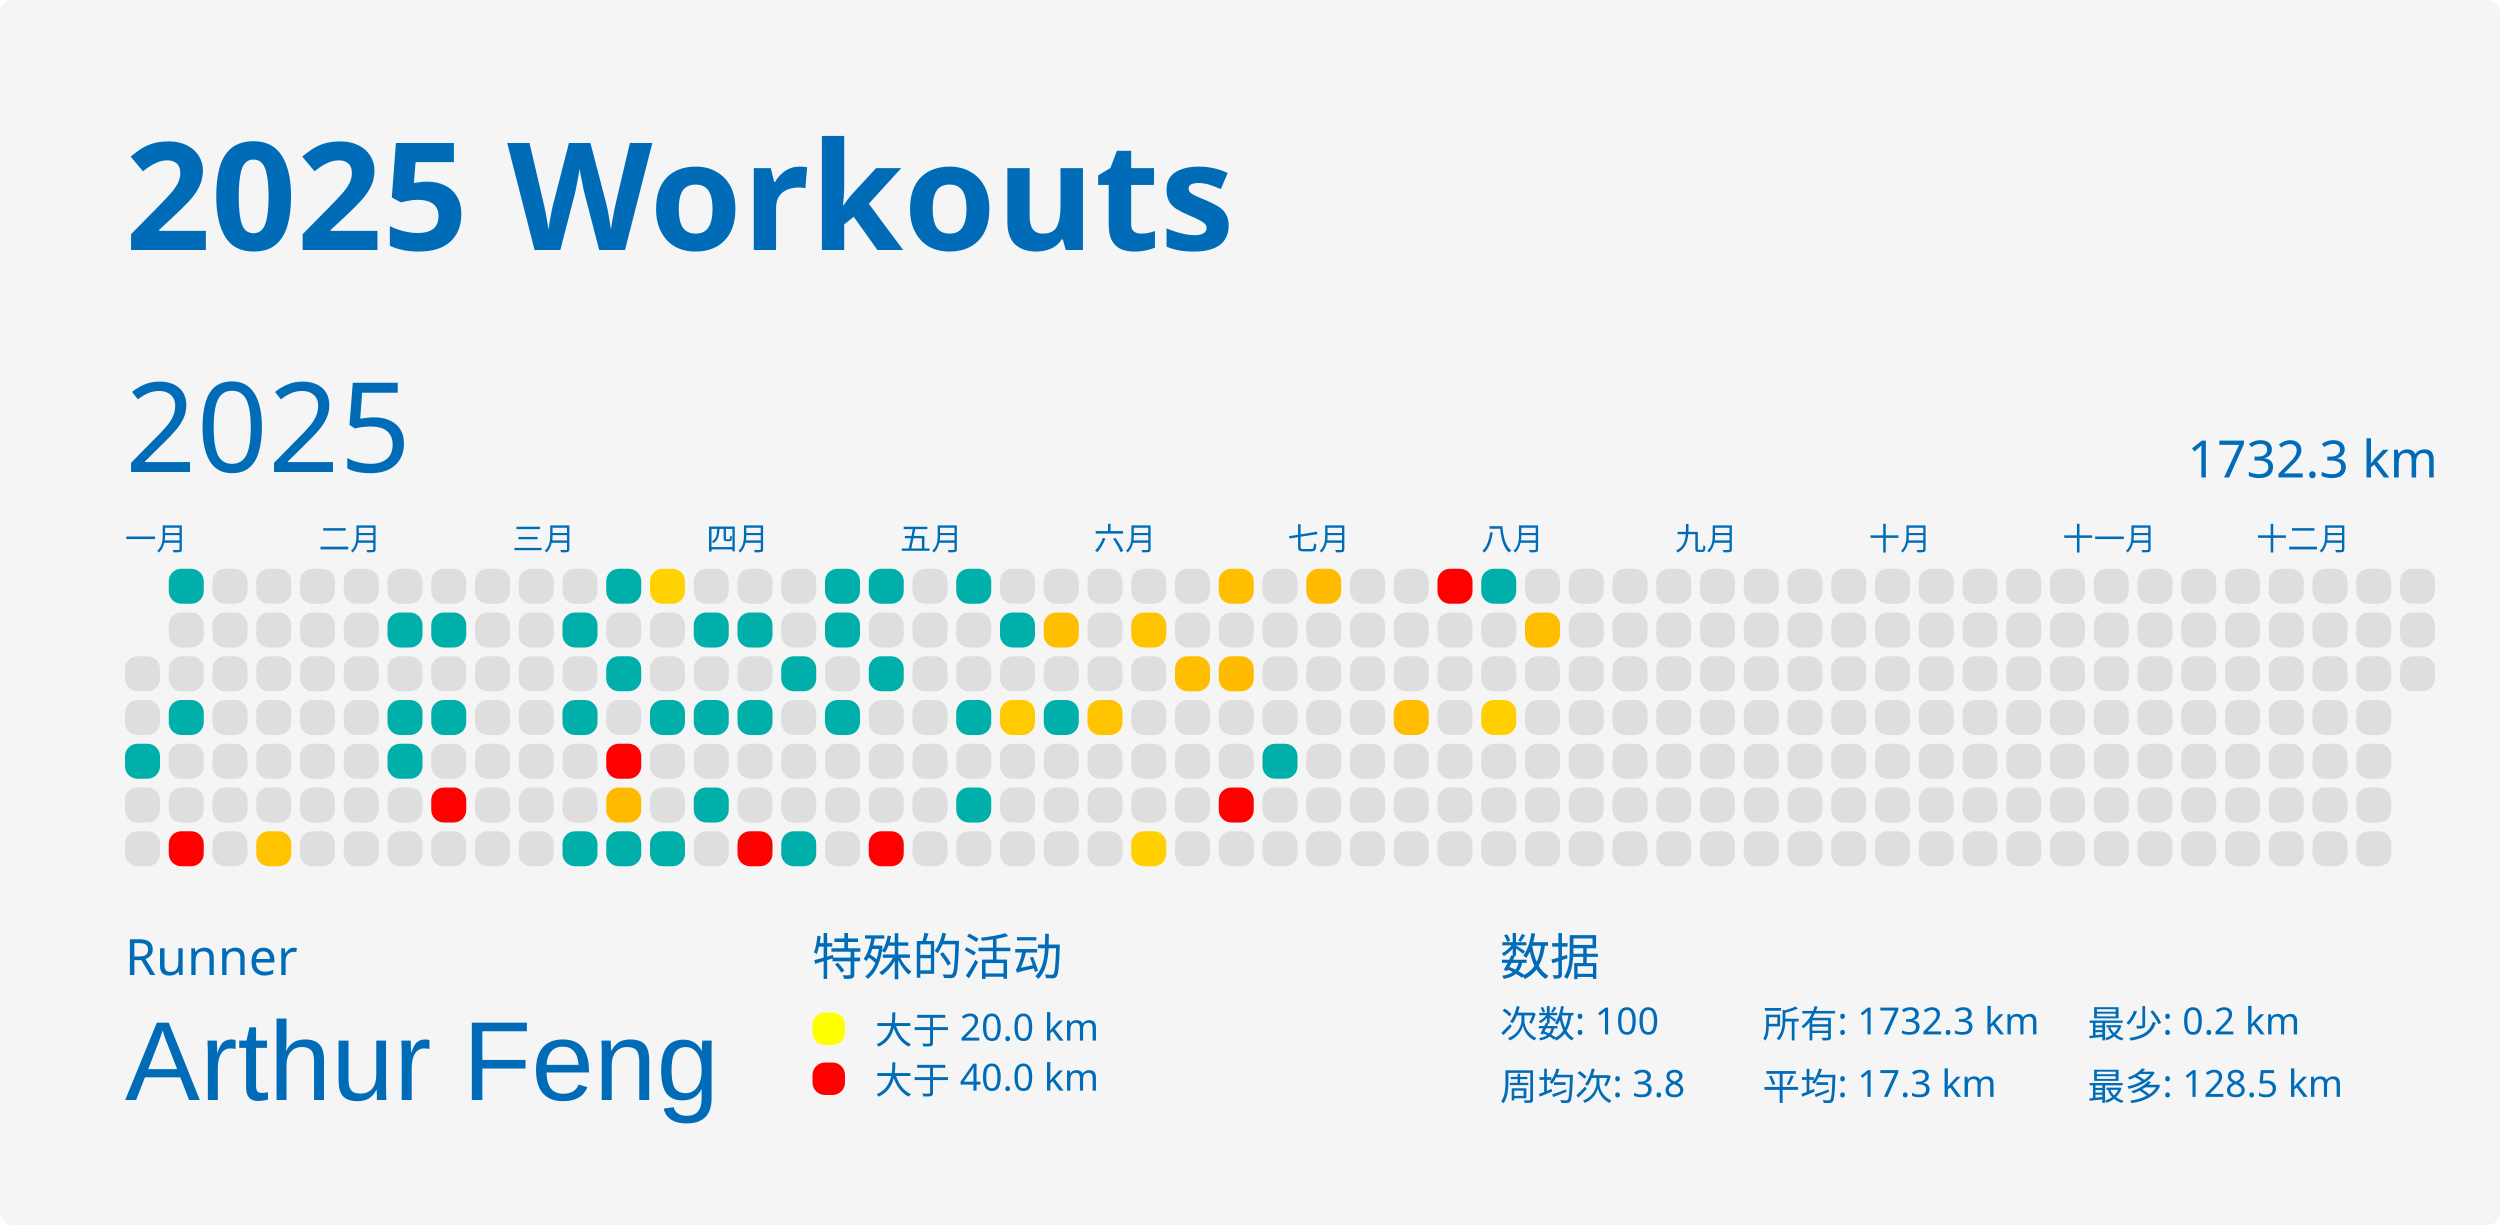
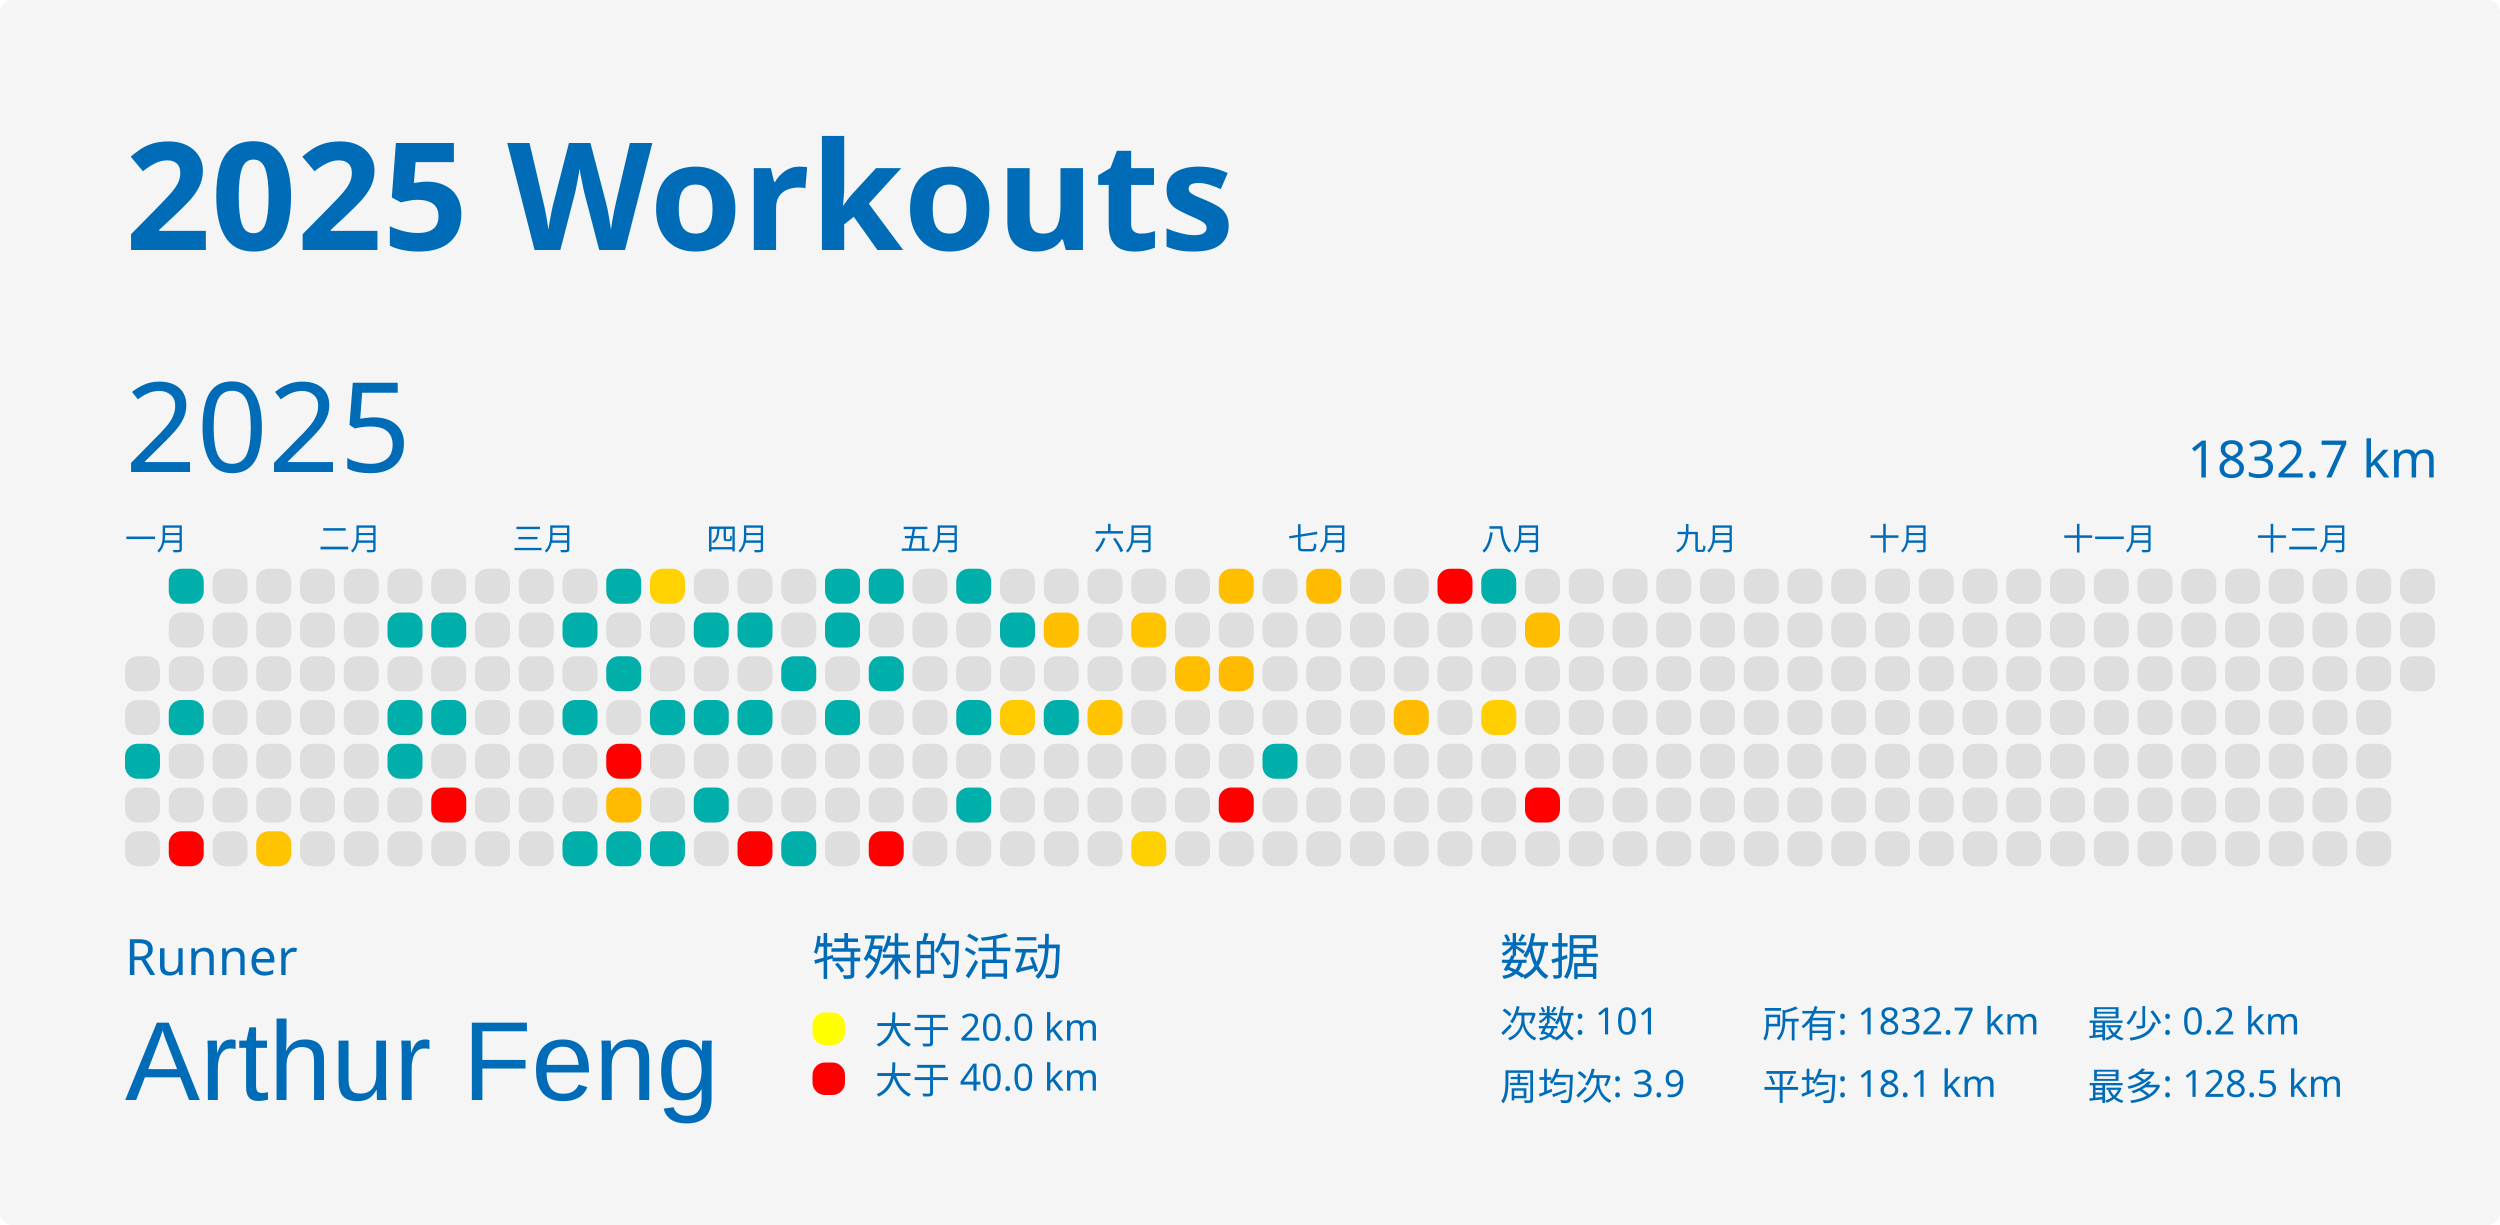
<svg xmlns="http://www.w3.org/2000/svg" baseProfile="full" height="98mm" version="1.1" viewBox="0,0,200,98" width="200mm">
  <defs />
  <rect fill="#f5f5f5" height="98" rx="1" ry="1" width="200" x="0" y="0" />
  <text fill="#006cb8" style="font-size:12px; font-family:MGI-Regular; font-weight:bold;" x="10" y="20">2025 Workouts</text>
  <text fill="#006cb8" style="font-size:4px; font-family:MGI-Regular" x="10" y="78">Runner</text>
  <text fill="#006cb8" style="font-size:9px; font-family:Arial" x="10" y="88">Arthur Feng</text>
  <text fill="#006cb8" style="font-size:4px; font-family:MGI-Regular" x="65" y="78">特殊的活动</text>
  <rect fill="yellow" height="2.6" rx="1" ry="1" width="2.6" x="65" y="81" />
  <text fill="#006cb8" style="font-size:3px; font-family:MGI-Regular" x="70" y="83.5">大于 20.0 km</text>
  <rect fill="red" height="2.6" rx="1" ry="1" width="2.6" x="65" y="85" />
  <text fill="#006cb8" style="font-size:3px; font-family:MGI-Regular" x="70" y="87.5">大于 40.0 km</text>
  <text fill="#006cb8" style="font-size:4px; font-family:MGI-Regular" x="120" y="78">数据</text>
-   <text fill="#006cb8" style="font-size:3px; font-family:MGI-Regular" x="120" y="83">次数: 100</text>
-   <text fill="#006cb8" style="font-size:3px; font-family:MGI-Regular" x="120" y="88">周均次: 3.8</text>
-   <text fill="#006cb8" style="font-size:3px; font-family:MGI-Regular" x="141" y="83">所有: 1732.3 km</text>
-   <text fill="#006cb8" style="font-size:3px; font-family:MGI-Regular" x="141" y="88">平均: 17.3 km</text>
+   <text fill="#006cb8" style="font-size:3px; font-family:MGI-Regular" x="120" y="83">次数: 101</text>
+   <text fill="#006cb8" style="font-size:3px; font-family:MGI-Regular" x="120" y="88">周均次: 3.9</text>
+   <text fill="#006cb8" style="font-size:3px; font-family:MGI-Regular" x="141" y="83">所有: 1832.7 km</text>
+   <text fill="#006cb8" style="font-size:3px; font-family:MGI-Regular" x="141" y="88">平均: 18.1 km</text>
  <text fill="#006cb8" style="font-size:3px; font-family:MGI-Regular" x="167" y="83">最少: 0.2 km</text>
  <text fill="#006cb8" style="font-size:3px; font-family:MGI-Regular" x="167" y="88">最多: 128.5 km</text>
  <text dominant-baseline="hanging" fill="#006cb8" style="font-size:10.0px; font-family:MGI-Regular;" x="10" y="30">2025</text>
-   <text dominant-baseline="hanging" fill="#006cb8" style="font-size:4.125px; font-family:MGI-Regular;" x="175" y="35">1732.3 km</text>
+   <text dominant-baseline="hanging" fill="#006cb8" style="font-size:4.125px; font-family:MGI-Regular;" x="175" y="35">1832.7 km</text>
  <text fill="#006cb8" style="font-size:2.5px; font-family:MGI-Regular" x="10.0" y="44">一月</text>
  <text fill="#006cb8" style="font-size:2.5px; font-family:MGI-Regular" x="25.5" y="44">二月</text>
  <text fill="#006cb8" style="font-size:2.5px; font-family:MGI-Regular" x="41.0" y="44">三月</text>
  <text fill="#006cb8" style="font-size:2.5px; font-family:MGI-Regular" x="56.5" y="44">四月</text>
  <text fill="#006cb8" style="font-size:2.5px; font-family:MGI-Regular" x="72.0" y="44">五月</text>
  <text fill="#006cb8" style="font-size:2.5px; font-family:MGI-Regular" x="87.5" y="44">六月</text>
  <text fill="#006cb8" style="font-size:2.5px; font-family:MGI-Regular" x="103.0" y="44">七月</text>
  <text fill="#006cb8" style="font-size:2.5px; font-family:MGI-Regular" x="118.5" y="44">八月</text>
  <text fill="#006cb8" style="font-size:2.5px; font-family:MGI-Regular" x="134.0" y="44">九月</text>
  <text fill="#006cb8" style="font-size:2.5px; font-family:MGI-Regular" x="149.5" y="44">十月</text>
  <text fill="#006cb8" style="font-size:2.5px; font-family:MGI-Regular" x="165.0" y="44">十一月</text>
  <text fill="#006cb8" style="font-size:2.5px; font-family:MGI-Regular" x="180.5" y="44">十二月</text>
  <rect fill="#dedede" height="2.8" rx="1" ry="1" width="2.8" x="10.0" y="52.5" />
  <rect fill="#dedede" height="2.8" rx="1" ry="1" width="2.8" x="10.0" y="56.0" />
  <rect fill="#00afaa" height="2.8" rx="1" ry="1" width="2.8" x="10.0" y="59.5" />
  <rect fill="#dedede" height="2.8" rx="1" ry="1" width="2.8" x="10.0" y="63.0" />
  <rect fill="#dedede" height="2.8" rx="1" ry="1" width="2.8" x="10.0" y="66.5" />
  <rect fill="#00afaa" height="2.8" rx="1" ry="1" width="2.8" x="13.5" y="45.5" />
  <rect fill="#dedede" height="2.8" rx="1" ry="1" width="2.8" x="13.5" y="49.0" />
  <rect fill="#dedede" height="2.8" rx="1" ry="1" width="2.8" x="13.5" y="52.5" />
  <rect fill="#00afaa" height="2.8" rx="1" ry="1" width="2.8" x="13.5" y="56.0" />
  <rect fill="#dedede" height="2.8" rx="1" ry="1" width="2.8" x="13.5" y="59.5" />
  <rect fill="#dedede" height="2.8" rx="1" ry="1" width="2.8" x="13.5" y="63.0" />
  <rect fill="red" height="2.8" rx="1" ry="1" width="2.8" x="13.5" y="66.5" />
  <rect fill="#dedede" height="2.8" rx="1" ry="1" width="2.8" x="17.0" y="45.5" />
  <rect fill="#dedede" height="2.8" rx="1" ry="1" width="2.8" x="17.0" y="49.0" />
  <rect fill="#dedede" height="2.8" rx="1" ry="1" width="2.8" x="17.0" y="52.5" />
  <rect fill="#dedede" height="2.8" rx="1" ry="1" width="2.8" x="17.0" y="56.0" />
  <rect fill="#dedede" height="2.8" rx="1" ry="1" width="2.8" x="17.0" y="59.5" />
  <rect fill="#dedede" height="2.8" rx="1" ry="1" width="2.8" x="17.0" y="63.0" />
  <rect fill="#dedede" height="2.8" rx="1" ry="1" width="2.8" x="17.0" y="66.5" />
  <rect fill="#dedede" height="2.8" rx="1" ry="1" width="2.8" x="20.5" y="45.5" />
  <rect fill="#dedede" height="2.8" rx="1" ry="1" width="2.8" x="20.5" y="49.0" />
  <rect fill="#dedede" height="2.8" rx="1" ry="1" width="2.8" x="20.5" y="52.5" />
  <rect fill="#dedede" height="2.8" rx="1" ry="1" width="2.8" x="20.5" y="56.0" />
  <rect fill="#dedede" height="2.8" rx="1" ry="1" width="2.8" x="20.5" y="59.5" />
  <rect fill="#dedede" height="2.8" rx="1" ry="1" width="2.8" x="20.5" y="63.0" />
  <rect fill="#ffc300" height="2.8" rx="1" ry="1" width="2.8" x="20.5" y="66.5" />
  <rect fill="#dedede" height="2.8" rx="1" ry="1" width="2.8" x="24.0" y="45.5" />
  <rect fill="#dedede" height="2.8" rx="1" ry="1" width="2.8" x="24.0" y="49.0" />
  <rect fill="#dedede" height="2.8" rx="1" ry="1" width="2.8" x="24.0" y="52.5" />
  <rect fill="#dedede" height="2.8" rx="1" ry="1" width="2.8" x="24.0" y="56.0" />
  <rect fill="#dedede" height="2.8" rx="1" ry="1" width="2.8" x="24.0" y="59.5" />
  <rect fill="#dedede" height="2.8" rx="1" ry="1" width="2.8" x="24.0" y="63.0" />
  <rect fill="#dedede" height="2.8" rx="1" ry="1" width="2.8" x="24.0" y="66.5" />
  <rect fill="#dedede" height="2.8" rx="1" ry="1" width="2.8" x="27.5" y="45.5" />
  <rect fill="#dedede" height="2.8" rx="1" ry="1" width="2.8" x="27.5" y="49.0" />
  <rect fill="#dedede" height="2.8" rx="1" ry="1" width="2.8" x="27.5" y="52.5" />
  <rect fill="#dedede" height="2.8" rx="1" ry="1" width="2.8" x="27.5" y="56.0" />
  <rect fill="#dedede" height="2.8" rx="1" ry="1" width="2.8" x="27.5" y="59.5" />
  <rect fill="#dedede" height="2.8" rx="1" ry="1" width="2.8" x="27.5" y="63.0" />
  <rect fill="#dedede" height="2.8" rx="1" ry="1" width="2.8" x="27.5" y="66.5" />
  <rect fill="#dedede" height="2.8" rx="1" ry="1" width="2.8" x="31.0" y="45.5" />
  <rect fill="#00afaa" height="2.8" rx="1" ry="1" width="2.8" x="31.0" y="49.0" />
  <rect fill="#dedede" height="2.8" rx="1" ry="1" width="2.8" x="31.0" y="52.5" />
  <rect fill="#00afaa" height="2.8" rx="1" ry="1" width="2.8" x="31.0" y="56.0" />
  <rect fill="#00afaa" height="2.8" rx="1" ry="1" width="2.8" x="31.0" y="59.5" />
  <rect fill="#dedede" height="2.8" rx="1" ry="1" width="2.8" x="31.0" y="63.0" />
  <rect fill="#dedede" height="2.8" rx="1" ry="1" width="2.8" x="31.0" y="66.5" />
  <rect fill="#dedede" height="2.8" rx="1" ry="1" width="2.8" x="34.5" y="45.5" />
  <rect fill="#00afaa" height="2.8" rx="1" ry="1" width="2.8" x="34.5" y="49.0" />
  <rect fill="#dedede" height="2.8" rx="1" ry="1" width="2.8" x="34.5" y="52.5" />
  <rect fill="#00afaa" height="2.8" rx="1" ry="1" width="2.8" x="34.5" y="56.0" />
  <rect fill="#dedede" height="2.8" rx="1" ry="1" width="2.8" x="34.5" y="59.5" />
  <rect fill="red" height="2.8" rx="1" ry="1" width="2.8" x="34.5" y="63.0" />
  <rect fill="#dedede" height="2.8" rx="1" ry="1" width="2.8" x="34.5" y="66.5" />
  <rect fill="#dedede" height="2.8" rx="1" ry="1" width="2.8" x="38.0" y="45.5" />
  <rect fill="#dedede" height="2.8" rx="1" ry="1" width="2.8" x="38.0" y="49.0" />
  <rect fill="#dedede" height="2.8" rx="1" ry="1" width="2.8" x="38.0" y="52.5" />
  <rect fill="#dedede" height="2.8" rx="1" ry="1" width="2.8" x="38.0" y="56.0" />
  <rect fill="#dedede" height="2.8" rx="1" ry="1" width="2.8" x="38.0" y="59.5" />
  <rect fill="#dedede" height="2.8" rx="1" ry="1" width="2.8" x="38.0" y="63.0" />
  <rect fill="#dedede" height="2.8" rx="1" ry="1" width="2.8" x="38.0" y="66.5" />
  <rect fill="#dedede" height="2.8" rx="1" ry="1" width="2.8" x="41.5" y="45.5" />
  <rect fill="#dedede" height="2.8" rx="1" ry="1" width="2.8" x="41.5" y="49.0" />
  <rect fill="#dedede" height="2.8" rx="1" ry="1" width="2.8" x="41.5" y="52.5" />
  <rect fill="#dedede" height="2.8" rx="1" ry="1" width="2.8" x="41.5" y="56.0" />
  <rect fill="#dedede" height="2.8" rx="1" ry="1" width="2.8" x="41.5" y="59.5" />
  <rect fill="#dedede" height="2.8" rx="1" ry="1" width="2.8" x="41.5" y="63.0" />
  <rect fill="#dedede" height="2.8" rx="1" ry="1" width="2.8" x="41.5" y="66.5" />
  <rect fill="#dedede" height="2.8" rx="1" ry="1" width="2.8" x="45.0" y="45.5" />
  <rect fill="#00afaa" height="2.8" rx="1" ry="1" width="2.8" x="45.0" y="49.0" />
  <rect fill="#dedede" height="2.8" rx="1" ry="1" width="2.8" x="45.0" y="52.5" />
  <rect fill="#00afaa" height="2.8" rx="1" ry="1" width="2.8" x="45.0" y="56.0" />
  <rect fill="#dedede" height="2.8" rx="1" ry="1" width="2.8" x="45.0" y="59.5" />
  <rect fill="#dedede" height="2.8" rx="1" ry="1" width="2.8" x="45.0" y="63.0" />
  <rect fill="#00afaa" height="2.8" rx="1" ry="1" width="2.8" x="45.0" y="66.5" />
  <rect fill="#00afaa" height="2.8" rx="1" ry="1" width="2.8" x="48.5" y="45.5" />
  <rect fill="#dedede" height="2.8" rx="1" ry="1" width="2.8" x="48.5" y="49.0" />
  <rect fill="#00afaa" height="2.8" rx="1" ry="1" width="2.8" x="48.5" y="52.5" />
  <rect fill="#dedede" height="2.8" rx="1" ry="1" width="2.8" x="48.5" y="56.0" />
  <rect fill="red" height="2.8" rx="1" ry="1" width="2.8" x="48.5" y="59.5" />
  <rect fill="#ffba00" height="2.8" rx="1" ry="1" width="2.8" x="48.5" y="63.0" />
  <rect fill="#00afaa" height="2.8" rx="1" ry="1" width="2.8" x="48.5" y="66.5" />
  <rect fill="#ffd200" height="2.8" rx="1" ry="1" width="2.8" x="52.0" y="45.5" />
  <rect fill="#dedede" height="2.8" rx="1" ry="1" width="2.8" x="52.0" y="49.0" />
  <rect fill="#dedede" height="2.8" rx="1" ry="1" width="2.8" x="52.0" y="52.5" />
  <rect fill="#00afaa" height="2.8" rx="1" ry="1" width="2.8" x="52.0" y="56.0" />
  <rect fill="#dedede" height="2.8" rx="1" ry="1" width="2.8" x="52.0" y="59.5" />
  <rect fill="#dedede" height="2.8" rx="1" ry="1" width="2.8" x="52.0" y="63.0" />
  <rect fill="#00afaa" height="2.8" rx="1" ry="1" width="2.8" x="52.0" y="66.5" />
  <rect fill="#dedede" height="2.8" rx="1" ry="1" width="2.8" x="55.5" y="45.5" />
  <rect fill="#00afaa" height="2.8" rx="1" ry="1" width="2.8" x="55.5" y="49.0" />
  <rect fill="#dedede" height="2.8" rx="1" ry="1" width="2.8" x="55.5" y="52.5" />
  <rect fill="#00afaa" height="2.8" rx="1" ry="1" width="2.8" x="55.5" y="56.0" />
  <rect fill="#dedede" height="2.8" rx="1" ry="1" width="2.8" x="55.5" y="59.5" />
  <rect fill="#00afaa" height="2.8" rx="1" ry="1" width="2.8" x="55.5" y="63.0" />
  <rect fill="#dedede" height="2.8" rx="1" ry="1" width="2.8" x="55.5" y="66.5" />
  <rect fill="#dedede" height="2.8" rx="1" ry="1" width="2.8" x="59.0" y="45.5" />
  <rect fill="#00afaa" height="2.8" rx="1" ry="1" width="2.8" x="59.0" y="49.0" />
  <rect fill="#dedede" height="2.8" rx="1" ry="1" width="2.8" x="59.0" y="52.5" />
  <rect fill="#00afaa" height="2.8" rx="1" ry="1" width="2.8" x="59.0" y="56.0" />
  <rect fill="#dedede" height="2.8" rx="1" ry="1" width="2.8" x="59.0" y="59.5" />
  <rect fill="#dedede" height="2.8" rx="1" ry="1" width="2.8" x="59.0" y="63.0" />
  <rect fill="red" height="2.8" rx="1" ry="1" width="2.8" x="59.0" y="66.5" />
  <rect fill="#dedede" height="2.8" rx="1" ry="1" width="2.8" x="62.5" y="45.5" />
  <rect fill="#dedede" height="2.8" rx="1" ry="1" width="2.8" x="62.5" y="49.0" />
  <rect fill="#00afaa" height="2.8" rx="1" ry="1" width="2.8" x="62.5" y="52.5" />
  <rect fill="#dedede" height="2.8" rx="1" ry="1" width="2.8" x="62.5" y="56.0" />
  <rect fill="#dedede" height="2.8" rx="1" ry="1" width="2.8" x="62.5" y="59.5" />
  <rect fill="#dedede" height="2.8" rx="1" ry="1" width="2.8" x="62.5" y="63.0" />
  <rect fill="#00afaa" height="2.8" rx="1" ry="1" width="2.8" x="62.5" y="66.5" />
  <rect fill="#00afaa" height="2.8" rx="1" ry="1" width="2.8" x="66.0" y="45.5" />
  <rect fill="#00afaa" height="2.8" rx="1" ry="1" width="2.8" x="66.0" y="49.0" />
  <rect fill="#dedede" height="2.8" rx="1" ry="1" width="2.8" x="66.0" y="52.5" />
  <rect fill="#00afaa" height="2.8" rx="1" ry="1" width="2.8" x="66.0" y="56.0" />
  <rect fill="#dedede" height="2.8" rx="1" ry="1" width="2.8" x="66.0" y="59.5" />
  <rect fill="#dedede" height="2.8" rx="1" ry="1" width="2.8" x="66.0" y="63.0" />
  <rect fill="#dedede" height="2.8" rx="1" ry="1" width="2.8" x="66.0" y="66.5" />
  <rect fill="#00afaa" height="2.8" rx="1" ry="1" width="2.8" x="69.5" y="45.5" />
  <rect fill="#dedede" height="2.8" rx="1" ry="1" width="2.8" x="69.5" y="49.0" />
  <rect fill="#00afaa" height="2.8" rx="1" ry="1" width="2.8" x="69.5" y="52.5" />
  <rect fill="#dedede" height="2.8" rx="1" ry="1" width="2.8" x="69.5" y="56.0" />
  <rect fill="#dedede" height="2.8" rx="1" ry="1" width="2.8" x="69.5" y="59.5" />
  <rect fill="#dedede" height="2.8" rx="1" ry="1" width="2.8" x="69.5" y="63.0" />
  <rect fill="red" height="2.8" rx="1" ry="1" width="2.8" x="69.5" y="66.5" />
  <rect fill="#dedede" height="2.8" rx="1" ry="1" width="2.8" x="73.0" y="45.5" />
  <rect fill="#dedede" height="2.8" rx="1" ry="1" width="2.8" x="73.0" y="49.0" />
  <rect fill="#dedede" height="2.8" rx="1" ry="1" width="2.8" x="73.0" y="52.5" />
  <rect fill="#dedede" height="2.8" rx="1" ry="1" width="2.8" x="73.0" y="56.0" />
  <rect fill="#dedede" height="2.8" rx="1" ry="1" width="2.8" x="73.0" y="59.5" />
  <rect fill="#dedede" height="2.8" rx="1" ry="1" width="2.8" x="73.0" y="63.0" />
  <rect fill="#dedede" height="2.8" rx="1" ry="1" width="2.8" x="73.0" y="66.5" />
  <rect fill="#00afaa" height="2.8" rx="1" ry="1" width="2.8" x="76.5" y="45.5" />
  <rect fill="#dedede" height="2.8" rx="1" ry="1" width="2.8" x="76.5" y="49.0" />
  <rect fill="#dedede" height="2.8" rx="1" ry="1" width="2.8" x="76.5" y="52.5" />
  <rect fill="#00afaa" height="2.8" rx="1" ry="1" width="2.8" x="76.5" y="56.0" />
  <rect fill="#dedede" height="2.8" rx="1" ry="1" width="2.8" x="76.5" y="59.5" />
  <rect fill="#00afaa" height="2.8" rx="1" ry="1" width="2.8" x="76.5" y="63.0" />
  <rect fill="#dedede" height="2.8" rx="1" ry="1" width="2.8" x="76.5" y="66.5" />
  <rect fill="#dedede" height="2.8" rx="1" ry="1" width="2.8" x="80.0" y="45.5" />
  <rect fill="#00afaa" height="2.8" rx="1" ry="1" width="2.8" x="80.0" y="49.0" />
  <rect fill="#dedede" height="2.8" rx="1" ry="1" width="2.8" x="80.0" y="52.5" />
  <rect fill="#ffca00" height="2.8" rx="1" ry="1" width="2.8" x="80.0" y="56.0" />
  <rect fill="#dedede" height="2.8" rx="1" ry="1" width="2.8" x="80.0" y="59.5" />
  <rect fill="#dedede" height="2.8" rx="1" ry="1" width="2.8" x="80.0" y="63.0" />
  <rect fill="#dedede" height="2.8" rx="1" ry="1" width="2.8" x="80.0" y="66.5" />
  <rect fill="#dedede" height="2.8" rx="1" ry="1" width="2.8" x="83.5" y="45.5" />
  <rect fill="#ffbe00" height="2.8" rx="1" ry="1" width="2.8" x="83.5" y="49.0" />
  <rect fill="#dedede" height="2.8" rx="1" ry="1" width="2.8" x="83.5" y="52.5" />
  <rect fill="#00afaa" height="2.8" rx="1" ry="1" width="2.8" x="83.5" y="56.0" />
  <rect fill="#dedede" height="2.8" rx="1" ry="1" width="2.8" x="83.5" y="59.5" />
  <rect fill="#dedede" height="2.8" rx="1" ry="1" width="2.8" x="83.5" y="63.0" />
  <rect fill="#dedede" height="2.8" rx="1" ry="1" width="2.8" x="83.5" y="66.5" />
  <rect fill="#dedede" height="2.8" rx="1" ry="1" width="2.8" x="87.0" y="45.5" />
  <rect fill="#dedede" height="2.8" rx="1" ry="1" width="2.8" x="87.0" y="49.0" />
  <rect fill="#dedede" height="2.8" rx="1" ry="1" width="2.8" x="87.0" y="52.5" />
  <rect fill="#ffc300" height="2.8" rx="1" ry="1" width="2.8" x="87.0" y="56.0" />
  <rect fill="#dedede" height="2.8" rx="1" ry="1" width="2.8" x="87.0" y="59.5" />
  <rect fill="#dedede" height="2.8" rx="1" ry="1" width="2.8" x="87.0" y="63.0" />
  <rect fill="#dedede" height="2.8" rx="1" ry="1" width="2.8" x="87.0" y="66.5" />
  <rect fill="#dedede" height="2.8" rx="1" ry="1" width="2.8" x="90.5" y="45.5" />
  <rect fill="#ffc300" height="2.8" rx="1" ry="1" width="2.8" x="90.5" y="49.0" />
  <rect fill="#dedede" height="2.8" rx="1" ry="1" width="2.8" x="90.5" y="52.5" />
  <rect fill="#dedede" height="2.8" rx="1" ry="1" width="2.8" x="90.5" y="56.0" />
  <rect fill="#dedede" height="2.8" rx="1" ry="1" width="2.8" x="90.5" y="59.5" />
  <rect fill="#dedede" height="2.8" rx="1" ry="1" width="2.8" x="90.5" y="63.0" />
  <rect fill="#ffd100" height="2.8" rx="1" ry="1" width="2.8" x="90.5" y="66.5" />
  <rect fill="#dedede" height="2.8" rx="1" ry="1" width="2.8" x="94.0" y="45.5" />
  <rect fill="#dedede" height="2.8" rx="1" ry="1" width="2.8" x="94.0" y="49.0" />
  <rect fill="#ffbe00" height="2.8" rx="1" ry="1" width="2.8" x="94.0" y="52.5" />
  <rect fill="#dedede" height="2.8" rx="1" ry="1" width="2.8" x="94.0" y="56.0" />
  <rect fill="#dedede" height="2.8" rx="1" ry="1" width="2.8" x="94.0" y="59.5" />
  <rect fill="#dedede" height="2.8" rx="1" ry="1" width="2.8" x="94.0" y="63.0" />
  <rect fill="#dedede" height="2.8" rx="1" ry="1" width="2.8" x="94.0" y="66.5" />
  <rect fill="#ffbe00" height="2.8" rx="1" ry="1" width="2.8" x="97.5" y="45.5" />
  <rect fill="#dedede" height="2.8" rx="1" ry="1" width="2.8" x="97.5" y="49.0" />
  <rect fill="#ffbb00" height="2.8" rx="1" ry="1" width="2.8" x="97.5" y="52.5" />
  <rect fill="#dedede" height="2.8" rx="1" ry="1" width="2.8" x="97.5" y="56.0" />
  <rect fill="#dedede" height="2.8" rx="1" ry="1" width="2.8" x="97.5" y="59.5" />
  <rect fill="red" height="2.8" rx="1" ry="1" width="2.8" x="97.5" y="63.0" />
  <rect fill="#dedede" height="2.8" rx="1" ry="1" width="2.8" x="97.5" y="66.5" />
  <rect fill="#dedede" height="2.8" rx="1" ry="1" width="2.8" x="101.0" y="45.5" />
  <rect fill="#dedede" height="2.8" rx="1" ry="1" width="2.8" x="101.0" y="49.0" />
  <rect fill="#dedede" height="2.8" rx="1" ry="1" width="2.8" x="101.0" y="52.5" />
  <rect fill="#dedede" height="2.8" rx="1" ry="1" width="2.8" x="101.0" y="56.0" />
  <rect fill="#00afaa" height="2.8" rx="1" ry="1" width="2.8" x="101.0" y="59.5" />
  <rect fill="#dedede" height="2.8" rx="1" ry="1" width="2.8" x="101.0" y="63.0" />
  <rect fill="#dedede" height="2.8" rx="1" ry="1" width="2.8" x="101.0" y="66.5" />
  <rect fill="#ffbb00" height="2.8" rx="1" ry="1" width="2.8" x="104.5" y="45.5" />
  <rect fill="#dedede" height="2.8" rx="1" ry="1" width="2.8" x="104.5" y="49.0" />
  <rect fill="#dedede" height="2.8" rx="1" ry="1" width="2.8" x="104.5" y="52.5" />
  <rect fill="#dedede" height="2.8" rx="1" ry="1" width="2.8" x="104.5" y="56.0" />
  <rect fill="#dedede" height="2.8" rx="1" ry="1" width="2.8" x="104.5" y="59.5" />
  <rect fill="#dedede" height="2.8" rx="1" ry="1" width="2.8" x="104.5" y="63.0" />
  <rect fill="#dedede" height="2.8" rx="1" ry="1" width="2.8" x="104.5" y="66.5" />
  <rect fill="#dedede" height="2.8" rx="1" ry="1" width="2.8" x="108.0" y="45.5" />
  <rect fill="#dedede" height="2.8" rx="1" ry="1" width="2.8" x="108.0" y="49.0" />
  <rect fill="#dedede" height="2.8" rx="1" ry="1" width="2.8" x="108.0" y="52.5" />
  <rect fill="#dedede" height="2.8" rx="1" ry="1" width="2.8" x="108.0" y="56.0" />
  <rect fill="#dedede" height="2.8" rx="1" ry="1" width="2.8" x="108.0" y="59.5" />
  <rect fill="#dedede" height="2.8" rx="1" ry="1" width="2.8" x="108.0" y="63.0" />
  <rect fill="#dedede" height="2.8" rx="1" ry="1" width="2.8" x="108.0" y="66.5" />
  <rect fill="#dedede" height="2.8" rx="1" ry="1" width="2.8" x="111.5" y="45.5" />
  <rect fill="#dedede" height="2.8" rx="1" ry="1" width="2.8" x="111.5" y="49.0" />
  <rect fill="#dedede" height="2.8" rx="1" ry="1" width="2.8" x="111.5" y="52.5" />
  <rect fill="#ffbc00" height="2.8" rx="1" ry="1" width="2.8" x="111.5" y="56.0" />
  <rect fill="#dedede" height="2.8" rx="1" ry="1" width="2.8" x="111.5" y="59.5" />
  <rect fill="#dedede" height="2.8" rx="1" ry="1" width="2.8" x="111.5" y="63.0" />
  <rect fill="#dedede" height="2.8" rx="1" ry="1" width="2.8" x="111.5" y="66.5" />
  <rect fill="red" height="2.8" rx="1" ry="1" width="2.8" x="115.0" y="45.5" />
  <rect fill="#dedede" height="2.8" rx="1" ry="1" width="2.8" x="115.0" y="49.0" />
  <rect fill="#dedede" height="2.8" rx="1" ry="1" width="2.8" x="115.0" y="52.5" />
  <rect fill="#dedede" height="2.8" rx="1" ry="1" width="2.8" x="115.0" y="56.0" />
  <rect fill="#dedede" height="2.8" rx="1" ry="1" width="2.8" x="115.0" y="59.5" />
  <rect fill="#dedede" height="2.8" rx="1" ry="1" width="2.8" x="115.0" y="63.0" />
  <rect fill="#dedede" height="2.8" rx="1" ry="1" width="2.8" x="115.0" y="66.5" />
  <rect fill="#00afaa" height="2.8" rx="1" ry="1" width="2.8" x="118.5" y="45.5" />
  <rect fill="#dedede" height="2.8" rx="1" ry="1" width="2.8" x="118.5" y="49.0" />
  <rect fill="#dedede" height="2.8" rx="1" ry="1" width="2.8" x="118.5" y="52.5" />
  <rect fill="#ffcf00" height="2.8" rx="1" ry="1" width="2.8" x="118.5" y="56.0" />
  <rect fill="#dedede" height="2.8" rx="1" ry="1" width="2.8" x="118.5" y="59.5" />
  <rect fill="#dedede" height="2.8" rx="1" ry="1" width="2.8" x="118.5" y="63.0" />
  <rect fill="#dedede" height="2.8" rx="1" ry="1" width="2.8" x="118.5" y="66.5" />
  <rect fill="#dedede" height="2.8" rx="1" ry="1" width="2.8" x="122.0" y="45.5" />
  <rect fill="#ffbd00" height="2.8" rx="1" ry="1" width="2.8" x="122.0" y="49.0" />
  <rect fill="#dedede" height="2.8" rx="1" ry="1" width="2.8" x="122.0" y="52.5" />
  <rect fill="#dedede" height="2.8" rx="1" ry="1" width="2.8" x="122.0" y="56.0" />
  <rect fill="#dedede" height="2.8" rx="1" ry="1" width="2.8" x="122.0" y="59.5" />
-   <rect fill="#dedede" height="2.8" rx="1" ry="1" width="2.8" x="122.0" y="63.0" />
+   <rect fill="red" height="2.8" rx="1" ry="1" width="2.8" x="122.0" y="63.0" />
  <rect fill="#dedede" height="2.8" rx="1" ry="1" width="2.8" x="122.0" y="66.5" />
  <rect fill="#dedede" height="2.8" rx="1" ry="1" width="2.8" x="125.5" y="45.5" />
  <rect fill="#dedede" height="2.8" rx="1" ry="1" width="2.8" x="125.5" y="49.0" />
  <rect fill="#dedede" height="2.8" rx="1" ry="1" width="2.8" x="125.5" y="52.5" />
  <rect fill="#dedede" height="2.8" rx="1" ry="1" width="2.8" x="125.5" y="56.0" />
  <rect fill="#dedede" height="2.8" rx="1" ry="1" width="2.8" x="125.5" y="59.5" />
  <rect fill="#dedede" height="2.8" rx="1" ry="1" width="2.8" x="125.5" y="63.0" />
  <rect fill="#dedede" height="2.8" rx="1" ry="1" width="2.8" x="125.5" y="66.5" />
  <rect fill="#dedede" height="2.8" rx="1" ry="1" width="2.8" x="129.0" y="45.5" />
  <rect fill="#dedede" height="2.8" rx="1" ry="1" width="2.8" x="129.0" y="49.0" />
  <rect fill="#dedede" height="2.8" rx="1" ry="1" width="2.8" x="129.0" y="52.5" />
  <rect fill="#dedede" height="2.8" rx="1" ry="1" width="2.8" x="129.0" y="56.0" />
  <rect fill="#dedede" height="2.8" rx="1" ry="1" width="2.8" x="129.0" y="59.5" />
  <rect fill="#dedede" height="2.8" rx="1" ry="1" width="2.8" x="129.0" y="63.0" />
  <rect fill="#dedede" height="2.8" rx="1" ry="1" width="2.8" x="129.0" y="66.5" />
  <rect fill="#dedede" height="2.8" rx="1" ry="1" width="2.8" x="132.5" y="45.5" />
  <rect fill="#dedede" height="2.8" rx="1" ry="1" width="2.8" x="132.5" y="49.0" />
  <rect fill="#dedede" height="2.8" rx="1" ry="1" width="2.8" x="132.5" y="52.5" />
  <rect fill="#dedede" height="2.8" rx="1" ry="1" width="2.8" x="132.5" y="56.0" />
  <rect fill="#dedede" height="2.8" rx="1" ry="1" width="2.8" x="132.5" y="59.5" />
  <rect fill="#dedede" height="2.8" rx="1" ry="1" width="2.8" x="132.5" y="63.0" />
  <rect fill="#dedede" height="2.8" rx="1" ry="1" width="2.8" x="132.5" y="66.5" />
  <rect fill="#dedede" height="2.8" rx="1" ry="1" width="2.8" x="136.0" y="45.5" />
  <rect fill="#dedede" height="2.8" rx="1" ry="1" width="2.8" x="136.0" y="49.0" />
  <rect fill="#dedede" height="2.8" rx="1" ry="1" width="2.8" x="136.0" y="52.5" />
  <rect fill="#dedede" height="2.8" rx="1" ry="1" width="2.8" x="136.0" y="56.0" />
  <rect fill="#dedede" height="2.8" rx="1" ry="1" width="2.8" x="136.0" y="59.5" />
  <rect fill="#dedede" height="2.8" rx="1" ry="1" width="2.8" x="136.0" y="63.0" />
  <rect fill="#dedede" height="2.8" rx="1" ry="1" width="2.8" x="136.0" y="66.5" />
  <rect fill="#dedede" height="2.8" rx="1" ry="1" width="2.8" x="139.5" y="45.5" />
  <rect fill="#dedede" height="2.8" rx="1" ry="1" width="2.8" x="139.5" y="49.0" />
  <rect fill="#dedede" height="2.8" rx="1" ry="1" width="2.8" x="139.5" y="52.5" />
  <rect fill="#dedede" height="2.8" rx="1" ry="1" width="2.8" x="139.5" y="56.0" />
  <rect fill="#dedede" height="2.8" rx="1" ry="1" width="2.8" x="139.5" y="59.5" />
  <rect fill="#dedede" height="2.8" rx="1" ry="1" width="2.8" x="139.5" y="63.0" />
  <rect fill="#dedede" height="2.8" rx="1" ry="1" width="2.8" x="139.5" y="66.5" />
  <rect fill="#dedede" height="2.8" rx="1" ry="1" width="2.8" x="143.0" y="45.5" />
  <rect fill="#dedede" height="2.8" rx="1" ry="1" width="2.8" x="143.0" y="49.0" />
  <rect fill="#dedede" height="2.8" rx="1" ry="1" width="2.8" x="143.0" y="52.5" />
  <rect fill="#dedede" height="2.8" rx="1" ry="1" width="2.8" x="143.0" y="56.0" />
  <rect fill="#dedede" height="2.8" rx="1" ry="1" width="2.8" x="143.0" y="59.5" />
  <rect fill="#dedede" height="2.8" rx="1" ry="1" width="2.8" x="143.0" y="63.0" />
  <rect fill="#dedede" height="2.8" rx="1" ry="1" width="2.8" x="143.0" y="66.5" />
  <rect fill="#dedede" height="2.8" rx="1" ry="1" width="2.8" x="146.5" y="45.5" />
  <rect fill="#dedede" height="2.8" rx="1" ry="1" width="2.8" x="146.5" y="49.0" />
  <rect fill="#dedede" height="2.8" rx="1" ry="1" width="2.8" x="146.5" y="52.5" />
  <rect fill="#dedede" height="2.8" rx="1" ry="1" width="2.8" x="146.5" y="56.0" />
  <rect fill="#dedede" height="2.8" rx="1" ry="1" width="2.8" x="146.5" y="59.5" />
  <rect fill="#dedede" height="2.8" rx="1" ry="1" width="2.8" x="146.5" y="63.0" />
  <rect fill="#dedede" height="2.8" rx="1" ry="1" width="2.8" x="146.5" y="66.5" />
  <rect fill="#dedede" height="2.8" rx="1" ry="1" width="2.8" x="150.0" y="45.5" />
  <rect fill="#dedede" height="2.8" rx="1" ry="1" width="2.8" x="150.0" y="49.0" />
  <rect fill="#dedede" height="2.8" rx="1" ry="1" width="2.8" x="150.0" y="52.5" />
  <rect fill="#dedede" height="2.8" rx="1" ry="1" width="2.8" x="150.0" y="56.0" />
  <rect fill="#dedede" height="2.8" rx="1" ry="1" width="2.8" x="150.0" y="59.5" />
  <rect fill="#dedede" height="2.8" rx="1" ry="1" width="2.8" x="150.0" y="63.0" />
  <rect fill="#dedede" height="2.8" rx="1" ry="1" width="2.8" x="150.0" y="66.5" />
  <rect fill="#dedede" height="2.8" rx="1" ry="1" width="2.8" x="153.5" y="45.5" />
  <rect fill="#dedede" height="2.8" rx="1" ry="1" width="2.8" x="153.5" y="49.0" />
  <rect fill="#dedede" height="2.8" rx="1" ry="1" width="2.8" x="153.5" y="52.5" />
  <rect fill="#dedede" height="2.8" rx="1" ry="1" width="2.8" x="153.5" y="56.0" />
  <rect fill="#dedede" height="2.8" rx="1" ry="1" width="2.8" x="153.5" y="59.5" />
  <rect fill="#dedede" height="2.8" rx="1" ry="1" width="2.8" x="153.5" y="63.0" />
  <rect fill="#dedede" height="2.8" rx="1" ry="1" width="2.8" x="153.5" y="66.5" />
  <rect fill="#dedede" height="2.8" rx="1" ry="1" width="2.8" x="157.0" y="45.5" />
  <rect fill="#dedede" height="2.8" rx="1" ry="1" width="2.8" x="157.0" y="49.0" />
  <rect fill="#dedede" height="2.8" rx="1" ry="1" width="2.8" x="157.0" y="52.5" />
  <rect fill="#dedede" height="2.8" rx="1" ry="1" width="2.8" x="157.0" y="56.0" />
  <rect fill="#dedede" height="2.8" rx="1" ry="1" width="2.8" x="157.0" y="59.5" />
  <rect fill="#dedede" height="2.8" rx="1" ry="1" width="2.8" x="157.0" y="63.0" />
  <rect fill="#dedede" height="2.8" rx="1" ry="1" width="2.8" x="157.0" y="66.5" />
  <rect fill="#dedede" height="2.8" rx="1" ry="1" width="2.8" x="160.5" y="45.5" />
  <rect fill="#dedede" height="2.8" rx="1" ry="1" width="2.8" x="160.5" y="49.0" />
  <rect fill="#dedede" height="2.8" rx="1" ry="1" width="2.8" x="160.5" y="52.5" />
  <rect fill="#dedede" height="2.8" rx="1" ry="1" width="2.8" x="160.5" y="56.0" />
  <rect fill="#dedede" height="2.8" rx="1" ry="1" width="2.8" x="160.5" y="59.5" />
  <rect fill="#dedede" height="2.8" rx="1" ry="1" width="2.8" x="160.5" y="63.0" />
  <rect fill="#dedede" height="2.8" rx="1" ry="1" width="2.8" x="160.5" y="66.5" />
  <rect fill="#dedede" height="2.8" rx="1" ry="1" width="2.8" x="164.0" y="45.5" />
  <rect fill="#dedede" height="2.8" rx="1" ry="1" width="2.8" x="164.0" y="49.0" />
  <rect fill="#dedede" height="2.8" rx="1" ry="1" width="2.8" x="164.0" y="52.5" />
  <rect fill="#dedede" height="2.8" rx="1" ry="1" width="2.8" x="164.0" y="56.0" />
  <rect fill="#dedede" height="2.8" rx="1" ry="1" width="2.8" x="164.0" y="59.5" />
  <rect fill="#dedede" height="2.8" rx="1" ry="1" width="2.8" x="164.0" y="63.0" />
  <rect fill="#dedede" height="2.8" rx="1" ry="1" width="2.8" x="164.0" y="66.5" />
  <rect fill="#dedede" height="2.8" rx="1" ry="1" width="2.8" x="167.5" y="45.5" />
  <rect fill="#dedede" height="2.8" rx="1" ry="1" width="2.8" x="167.5" y="49.0" />
  <rect fill="#dedede" height="2.8" rx="1" ry="1" width="2.8" x="167.5" y="52.5" />
  <rect fill="#dedede" height="2.8" rx="1" ry="1" width="2.8" x="167.5" y="56.0" />
  <rect fill="#dedede" height="2.8" rx="1" ry="1" width="2.8" x="167.5" y="59.5" />
  <rect fill="#dedede" height="2.8" rx="1" ry="1" width="2.8" x="167.5" y="63.0" />
  <rect fill="#dedede" height="2.8" rx="1" ry="1" width="2.8" x="167.5" y="66.5" />
  <rect fill="#dedede" height="2.8" rx="1" ry="1" width="2.8" x="171.0" y="45.5" />
  <rect fill="#dedede" height="2.8" rx="1" ry="1" width="2.8" x="171.0" y="49.0" />
  <rect fill="#dedede" height="2.8" rx="1" ry="1" width="2.8" x="171.0" y="52.5" />
  <rect fill="#dedede" height="2.8" rx="1" ry="1" width="2.8" x="171.0" y="56.0" />
  <rect fill="#dedede" height="2.8" rx="1" ry="1" width="2.8" x="171.0" y="59.5" />
  <rect fill="#dedede" height="2.8" rx="1" ry="1" width="2.8" x="171.0" y="63.0" />
  <rect fill="#dedede" height="2.8" rx="1" ry="1" width="2.8" x="171.0" y="66.5" />
  <rect fill="#dedede" height="2.8" rx="1" ry="1" width="2.8" x="174.5" y="45.5" />
  <rect fill="#dedede" height="2.8" rx="1" ry="1" width="2.8" x="174.5" y="49.0" />
  <rect fill="#dedede" height="2.8" rx="1" ry="1" width="2.8" x="174.5" y="52.5" />
  <rect fill="#dedede" height="2.8" rx="1" ry="1" width="2.8" x="174.5" y="56.0" />
  <rect fill="#dedede" height="2.8" rx="1" ry="1" width="2.8" x="174.5" y="59.5" />
  <rect fill="#dedede" height="2.8" rx="1" ry="1" width="2.8" x="174.5" y="63.0" />
  <rect fill="#dedede" height="2.8" rx="1" ry="1" width="2.8" x="174.5" y="66.5" />
  <rect fill="#dedede" height="2.8" rx="1" ry="1" width="2.8" x="178.0" y="45.5" />
  <rect fill="#dedede" height="2.8" rx="1" ry="1" width="2.8" x="178.0" y="49.0" />
  <rect fill="#dedede" height="2.8" rx="1" ry="1" width="2.8" x="178.0" y="52.5" />
  <rect fill="#dedede" height="2.8" rx="1" ry="1" width="2.8" x="178.0" y="56.0" />
  <rect fill="#dedede" height="2.8" rx="1" ry="1" width="2.8" x="178.0" y="59.5" />
  <rect fill="#dedede" height="2.8" rx="1" ry="1" width="2.8" x="178.0" y="63.0" />
  <rect fill="#dedede" height="2.8" rx="1" ry="1" width="2.8" x="178.0" y="66.5" />
  <rect fill="#dedede" height="2.8" rx="1" ry="1" width="2.8" x="181.5" y="45.5" />
  <rect fill="#dedede" height="2.8" rx="1" ry="1" width="2.8" x="181.5" y="49.0" />
  <rect fill="#dedede" height="2.8" rx="1" ry="1" width="2.8" x="181.5" y="52.5" />
  <rect fill="#dedede" height="2.8" rx="1" ry="1" width="2.8" x="181.5" y="56.0" />
  <rect fill="#dedede" height="2.8" rx="1" ry="1" width="2.8" x="181.5" y="59.5" />
  <rect fill="#dedede" height="2.8" rx="1" ry="1" width="2.8" x="181.5" y="63.0" />
  <rect fill="#dedede" height="2.8" rx="1" ry="1" width="2.8" x="181.5" y="66.5" />
  <rect fill="#dedede" height="2.8" rx="1" ry="1" width="2.8" x="185.0" y="45.5" />
  <rect fill="#dedede" height="2.8" rx="1" ry="1" width="2.8" x="185.0" y="49.0" />
  <rect fill="#dedede" height="2.8" rx="1" ry="1" width="2.8" x="185.0" y="52.5" />
  <rect fill="#dedede" height="2.8" rx="1" ry="1" width="2.8" x="185.0" y="56.0" />
  <rect fill="#dedede" height="2.8" rx="1" ry="1" width="2.8" x="185.0" y="59.5" />
  <rect fill="#dedede" height="2.8" rx="1" ry="1" width="2.8" x="185.0" y="63.0" />
  <rect fill="#dedede" height="2.8" rx="1" ry="1" width="2.8" x="185.0" y="66.5" />
  <rect fill="#dedede" height="2.8" rx="1" ry="1" width="2.8" x="188.5" y="45.5" />
  <rect fill="#dedede" height="2.8" rx="1" ry="1" width="2.8" x="188.5" y="49.0" />
  <rect fill="#dedede" height="2.8" rx="1" ry="1" width="2.8" x="188.5" y="52.5" />
  <rect fill="#dedede" height="2.8" rx="1" ry="1" width="2.8" x="188.5" y="56.0" />
  <rect fill="#dedede" height="2.8" rx="1" ry="1" width="2.8" x="188.5" y="59.5" />
  <rect fill="#dedede" height="2.8" rx="1" ry="1" width="2.8" x="188.5" y="63.0" />
  <rect fill="#dedede" height="2.8" rx="1" ry="1" width="2.8" x="188.5" y="66.5" />
  <rect fill="#dedede" height="2.8" rx="1" ry="1" width="2.8" x="192.0" y="45.5" />
  <rect fill="#dedede" height="2.8" rx="1" ry="1" width="2.8" x="192.0" y="49.0" />
  <rect fill="#dedede" height="2.8" rx="1" ry="1" width="2.8" x="192.0" y="52.5" />
</svg>
